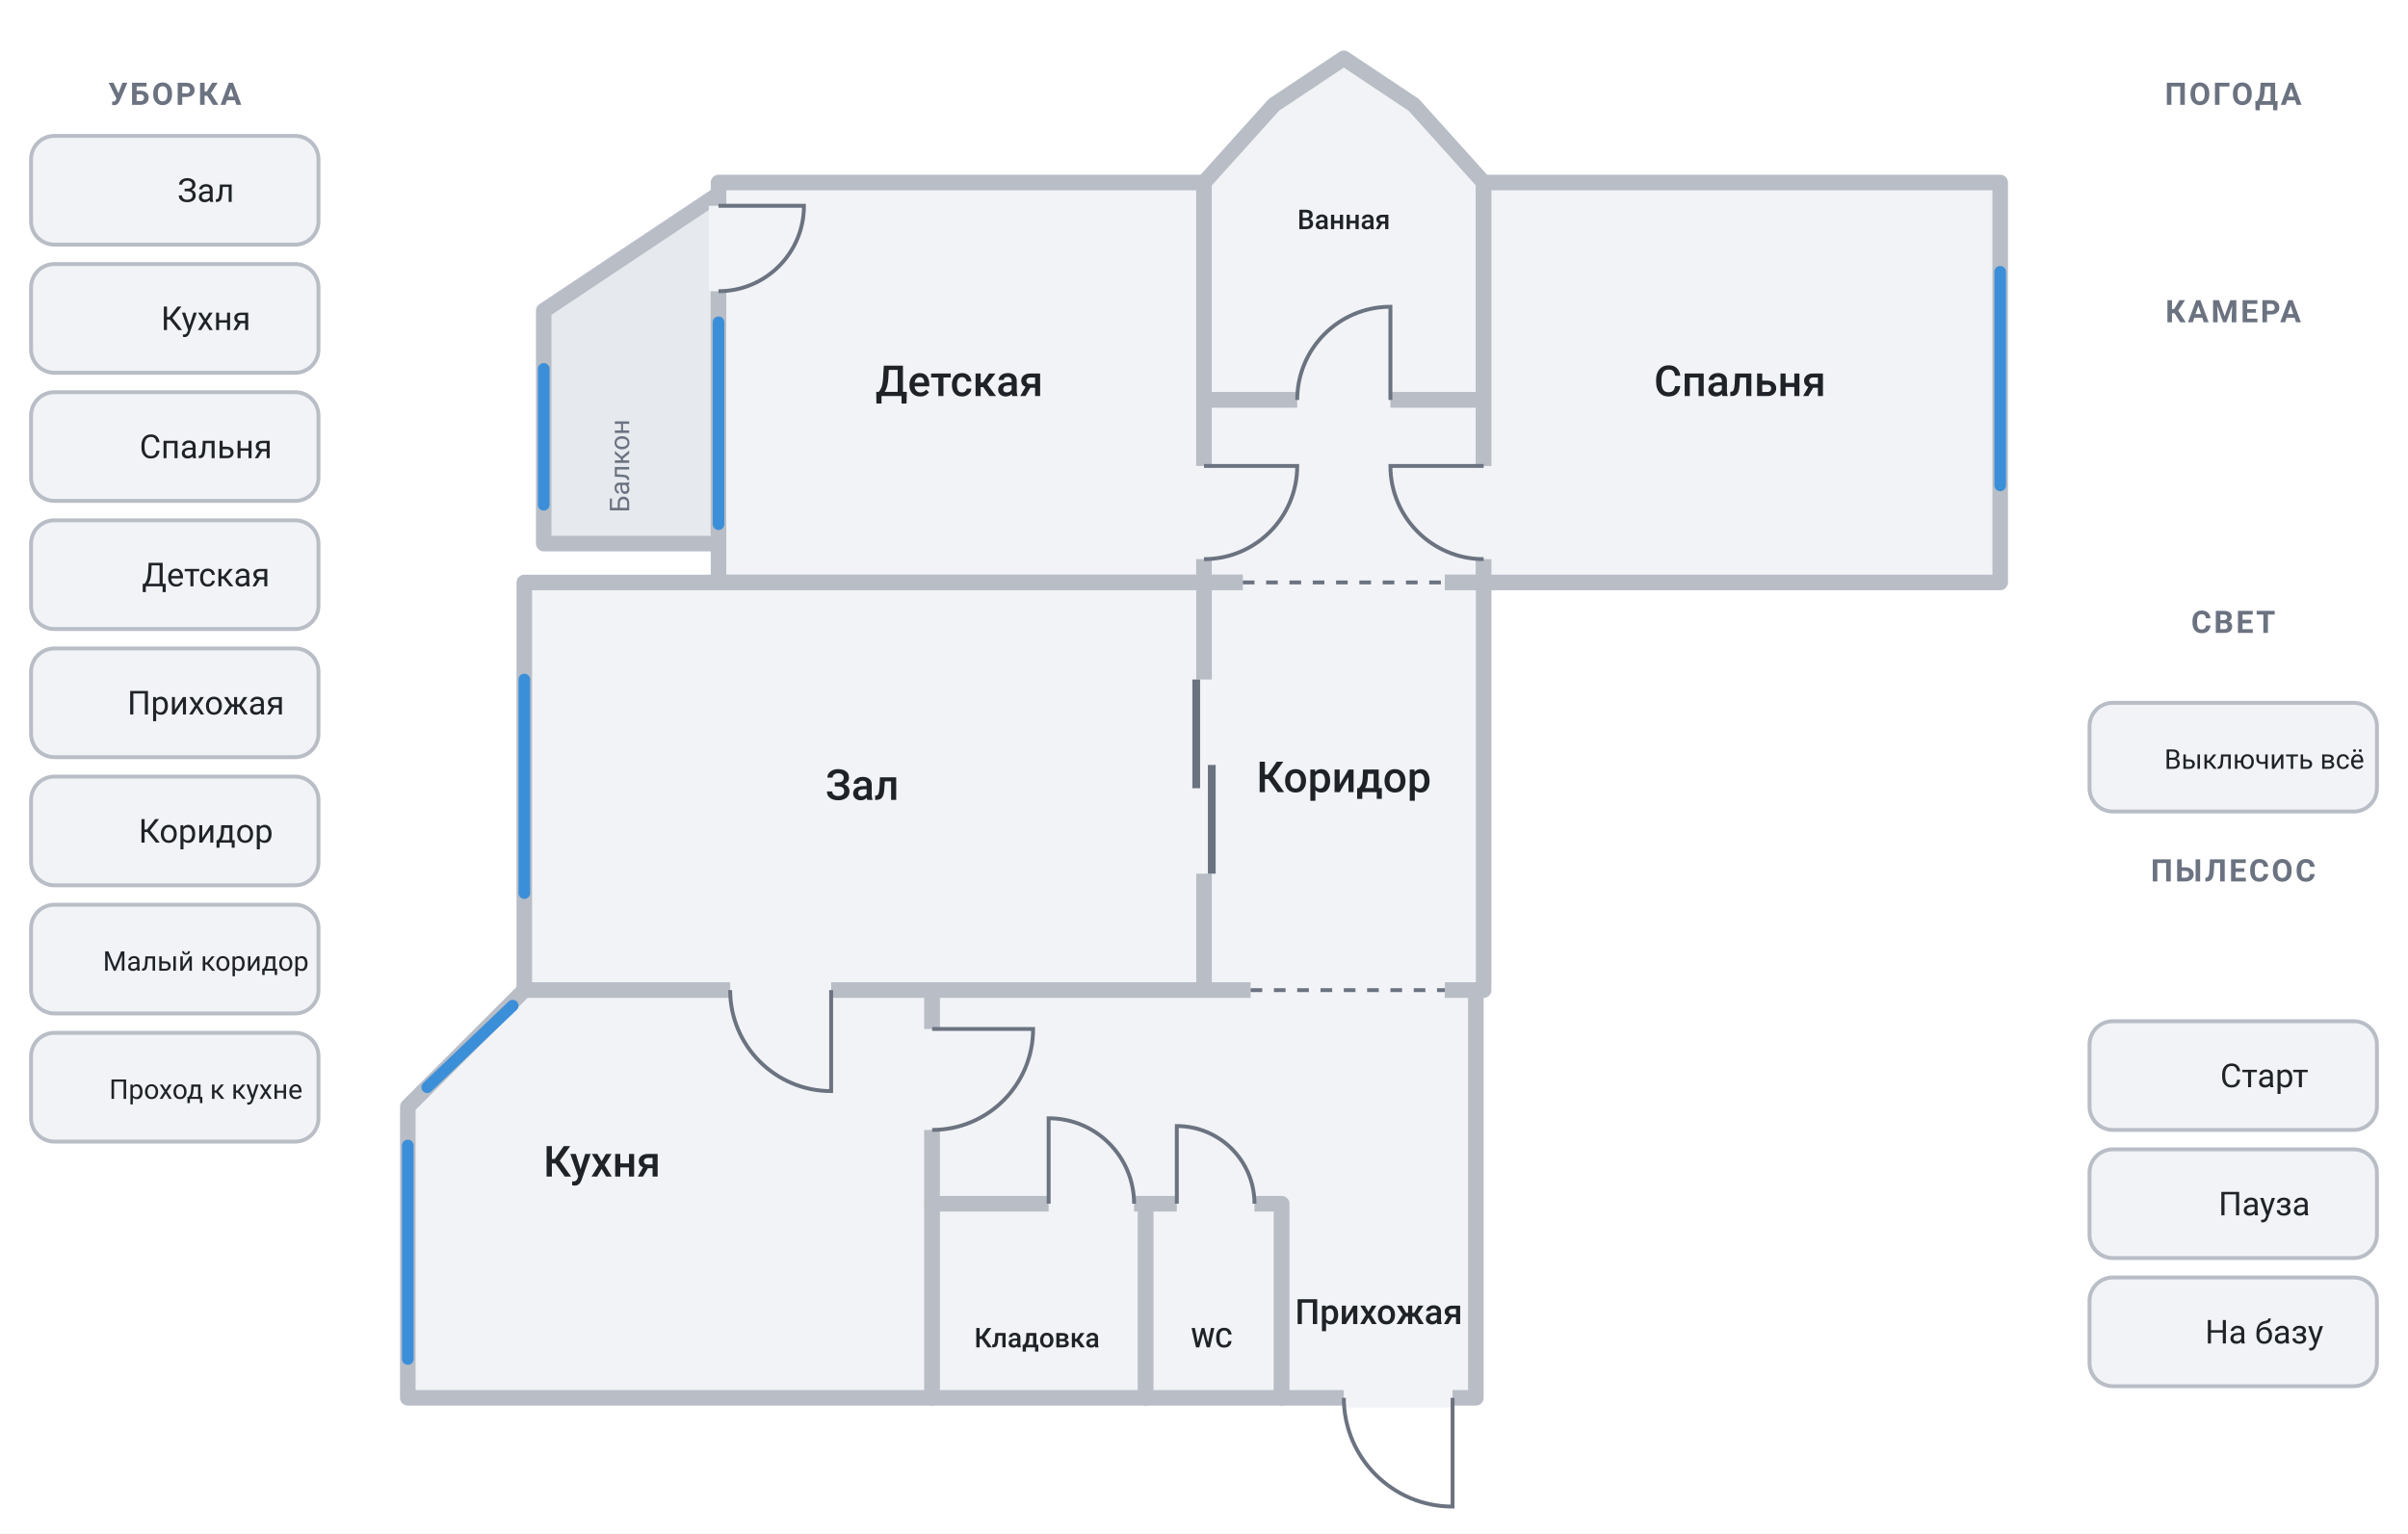
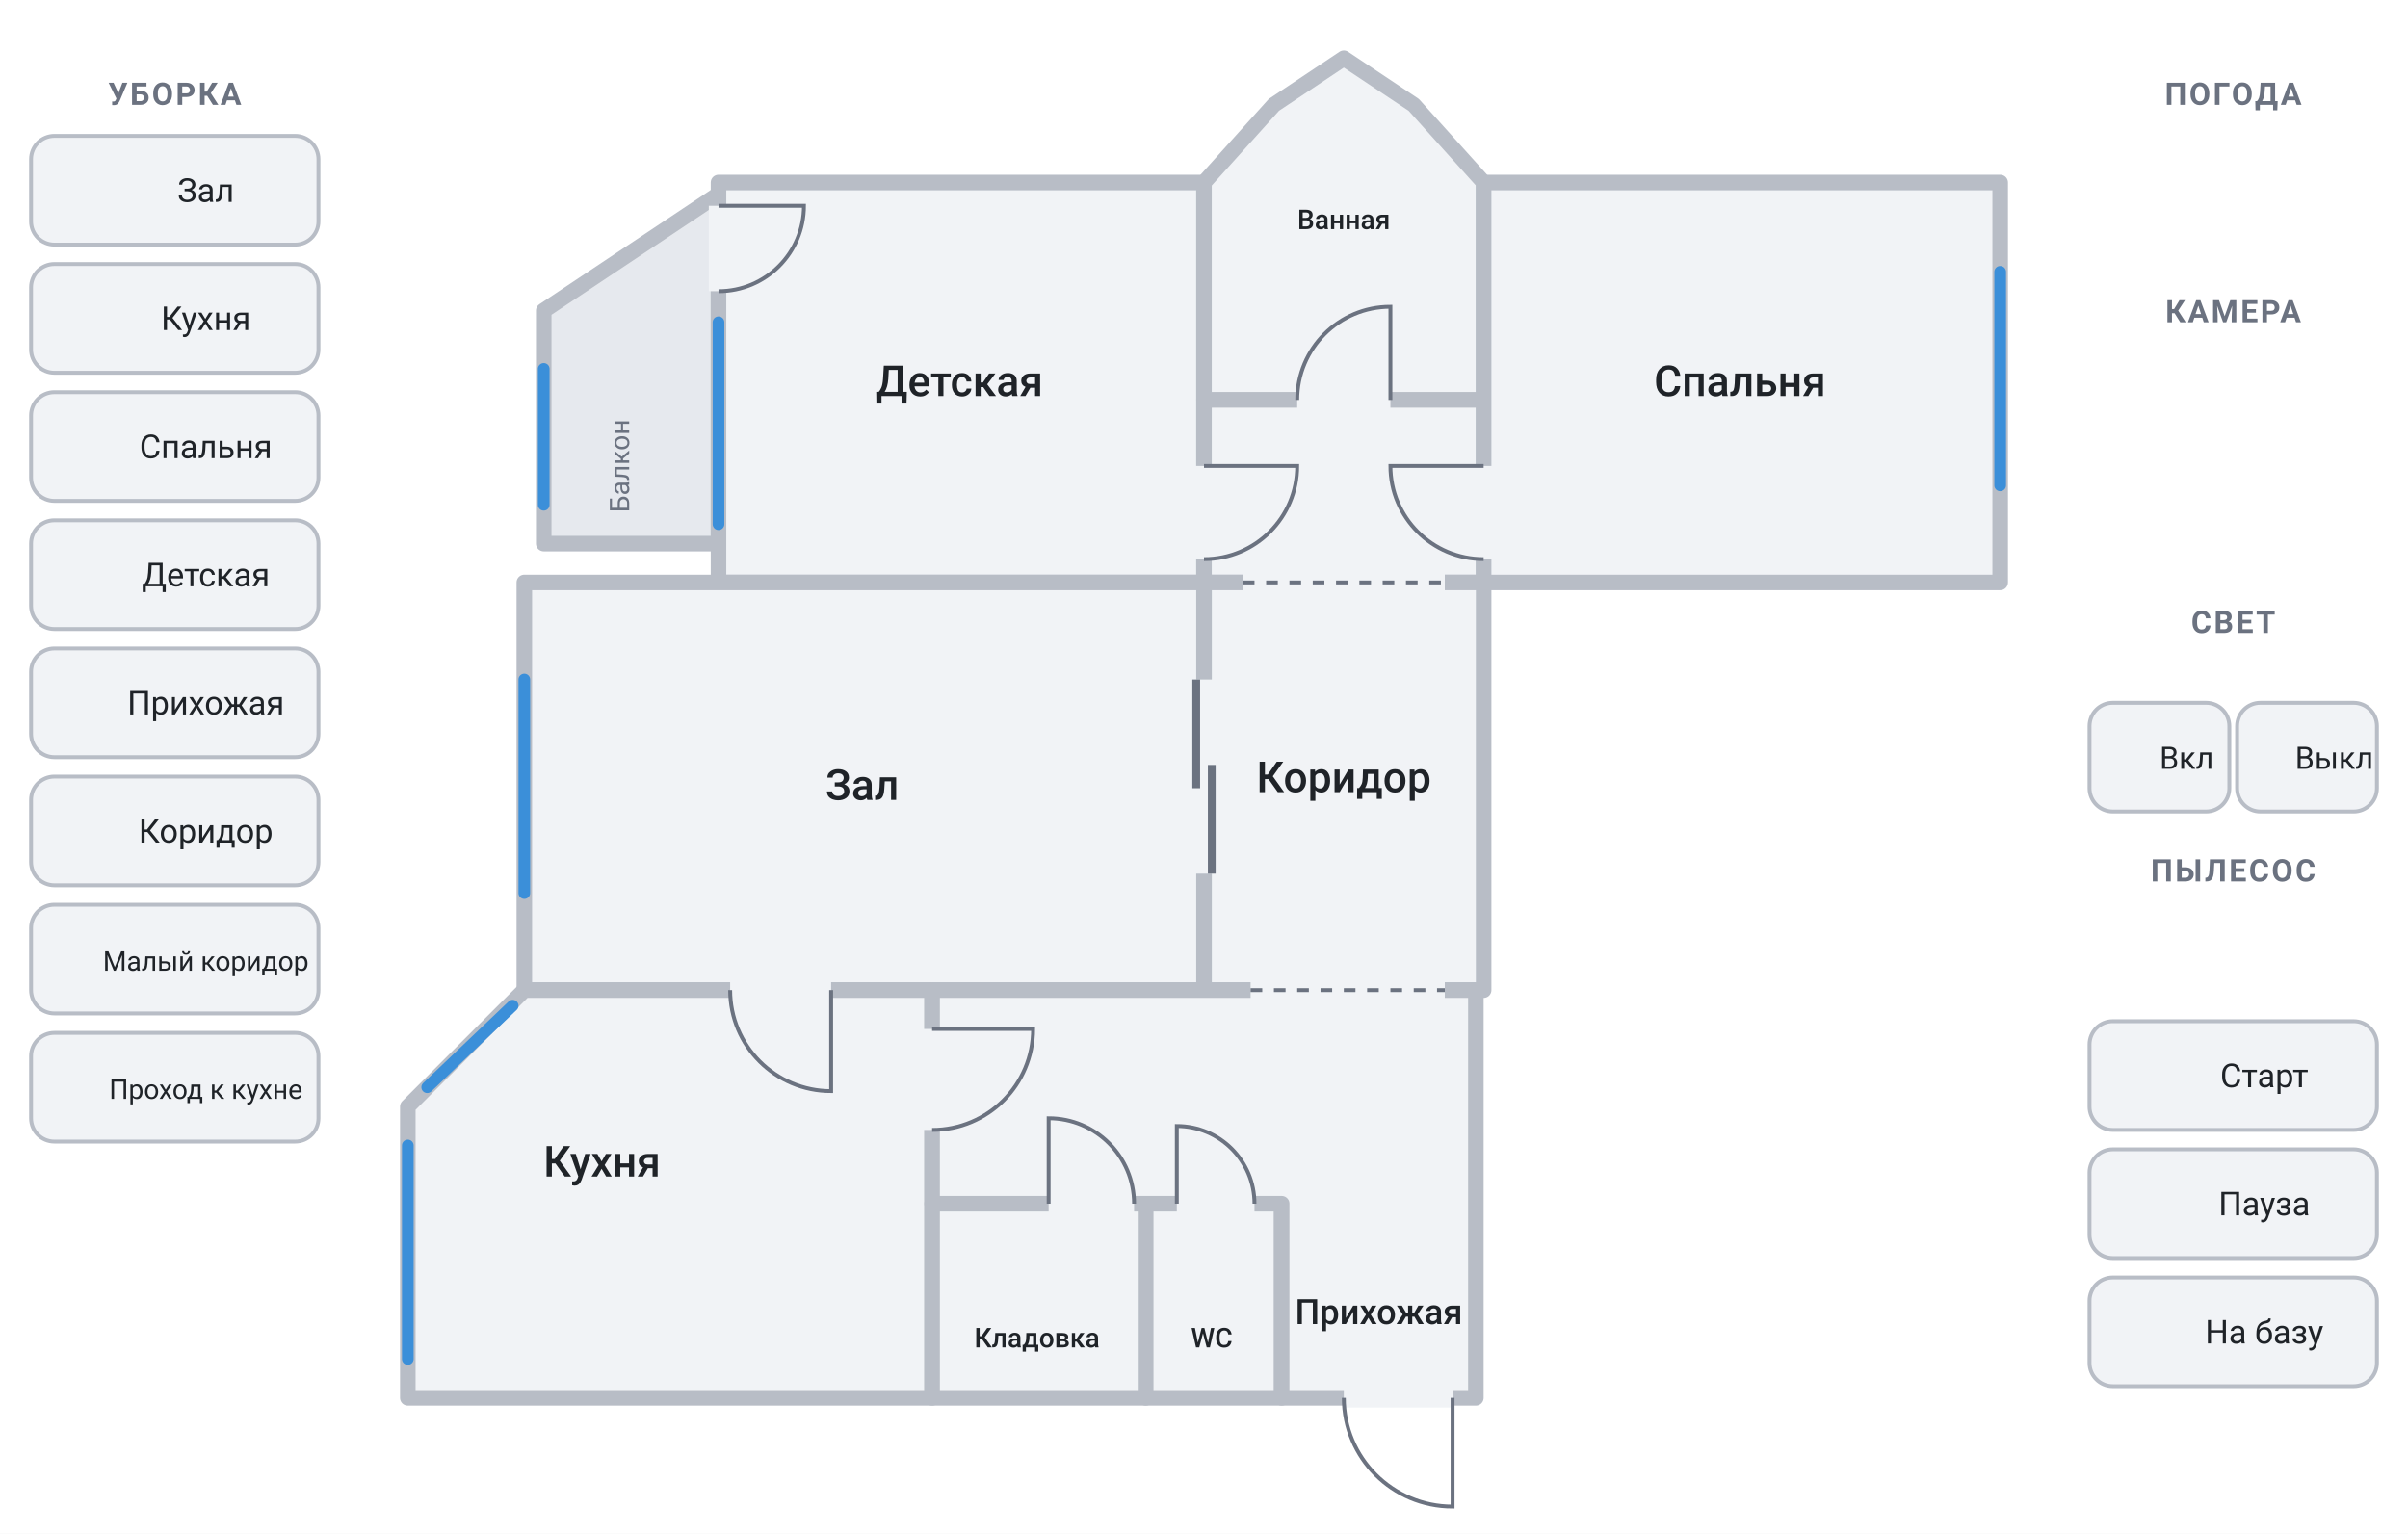
<svg xmlns="http://www.w3.org/2000/svg" viewBox="-10 465 620 395" font-family="Roboto, Segoe UI, sans-serif">
  <rect x="-10" y="465" width="620" height="395" fill="#ffffff" />
  <polygon id="balcony" points="130,545 175,515 175,605 130,605" fill="#e6e9ee" stroke="#b8bdc6" stroke-width="4" stroke-linejoin="round" />
  <polygon id="kids" points="175,512 300,512 300,615 175,615" fill="#f1f3f6" stroke="#b8bdc6" stroke-width="4" stroke-linejoin="round" />
  <polygon id="bath" points="300,512 318,492 336,480 354,492 372,512 372,568 300,568" fill="#f1f3f6" stroke="#b8bdc6" stroke-width="4" stroke-linejoin="round" />
  <polygon id="corridor2" points="300,568 372,568 372,615 300,615" fill="#f1f3f6" stroke="#b8bdc6" stroke-width="4" stroke-linejoin="round" />
  <polygon id="corridor" points="300,615 372,615 372,720 300,720" fill="#f1f3f6" stroke="#b8bdc6" stroke-width="4" stroke-linejoin="round" />
  <polygon id="bedroom" points="372,512 505,512 505,615 372,615" fill="#f1f3f6" stroke="#b8bdc6" stroke-width="4" stroke-linejoin="round" />
  <polygon id="hall" points="125,615 300,615 300,720 125,720" fill="#f1f3f6" stroke="#b8bdc6" stroke-width="4" stroke-linejoin="round" />
  <polygon id="kitchen" points="125,720 230,720 230,825 95,825 95,750" fill="#f1f3f6" stroke="#b8bdc6" stroke-width="4" stroke-linejoin="round" />
  <polygon id="storage" points="230,775 285,775 285,825 230,825" fill="#f1f3f6" stroke="#b8bdc6" stroke-width="4" stroke-linejoin="round" />
  <polygon id="wc" points="285,775 320,775 320,825 285,825" fill="#f1f3f6" stroke="#b8bdc6" stroke-width="4" stroke-linejoin="round" />
  <polygon id="entry" points="230,720 370,720 370,825 320,825 320,775 230,775" fill="#f1f3f6" stroke="#b8bdc6" stroke-width="4" stroke-linejoin="round" />
  <line x1="130" y1="560" x2="130" y2="595" stroke="#3b8fd9" stroke-width="3" stroke-linecap="round" />
  <line x1="175" y1="548" x2="175" y2="600" stroke="#3b8fd9" stroke-width="3" stroke-linecap="round" />
  <line x1="505" y1="535" x2="505" y2="590" stroke="#3b8fd9" stroke-width="3" stroke-linecap="round" />
  <line x1="125" y1="640" x2="125" y2="695" stroke="#3b8fd9" stroke-width="3" stroke-linecap="round" />
  <line x1="95" y1="760" x2="95" y2="815" stroke="#3b8fd9" stroke-width="3" stroke-linecap="round" />
  <line x1="100" y1="745" x2="122" y2="724" stroke="#3b8fd9" stroke-width="3" stroke-linecap="round" />
  <line x1="300" y1="585" x2="300" y2="609" stroke="#f1f3f6" stroke-width="5" />
  <path d="M300 585 L324 585 A24 24 0 0 1 300 609" fill="none" stroke="#6b7280" stroke-width="1" />
  <line x1="372" y1="585" x2="372" y2="609" stroke="#f1f3f6" stroke-width="5" />
  <path d="M372 585 L348 585 A24 24 0 0 0 372 609" fill="none" stroke="#6b7280" stroke-width="1" />
  <line x1="324" y1="568" x2="348" y2="568" stroke="#f1f3f6" stroke-width="5" />
  <path d="M348 568 L348 544 A24 24 0 0 0 324 568" fill="none" stroke="#6b7280" stroke-width="1" />
  <line x1="300" y1="640" x2="300" y2="690" stroke="#f1f3f6" stroke-width="5" />
  <line x1="298" y1="640" x2="298" y2="668.0" stroke="#6b7280" stroke-width="2" />
  <line x1="302" y1="662.0" x2="302" y2="690" stroke="#6b7280" stroke-width="2" />
  <line x1="230" y1="730" x2="230" y2="756" stroke="#f1f3f6" stroke-width="5" />
  <path d="M230 730 L256 730 A26 26 0 0 1 230 756" fill="none" stroke="#6b7280" stroke-width="1" />
  <line x1="260" y1="775" x2="282" y2="775" stroke="#f1f3f6" stroke-width="5" />
  <path d="M260 775 L260 753 A22 22 0 0 1 282 775" fill="none" stroke="#6b7280" stroke-width="1" />
  <line x1="293" y1="775" x2="313" y2="775" stroke="#f1f3f6" stroke-width="5" />
  <path d="M293 775 L293 755 A20 20 0 0 1 313 775" fill="none" stroke="#6b7280" stroke-width="1" />
  <line x1="336" y1="825" x2="364" y2="825" stroke="#f1f3f6" stroke-width="5" />
  <path d="M364 825 L364 853 A28 28 0 0 1 336 825" fill="none" stroke="#6b7280" stroke-width="1" />
  <line x1="175" y1="518" x2="175" y2="540" stroke="#f1f3f6" stroke-width="5" />
  <path d="M175 518 L197 518 A22 22 0 0 1 175 540" fill="none" stroke="#6b7280" stroke-width="1" />
  <line x1="310" y1="615" x2="362" y2="615" stroke="#f1f3f6" stroke-width="5" />
  <line x1="310" y1="615" x2="362" y2="615" stroke="#6b7280" stroke-width="1" stroke-dasharray="3 3" />
  <line x1="312" y1="720" x2="362" y2="720" stroke="#f1f3f6" stroke-width="5" />
  <line x1="312" y1="720" x2="362" y2="720" stroke="#6b7280" stroke-width="1" stroke-dasharray="3 3" />
  <line x1="178" y1="720" x2="204" y2="720" stroke="#f1f3f6" stroke-width="5" />
  <path d="M204 720 L204 746 A26 26 0 0 1 178 720" fill="none" stroke="#6b7280" stroke-width="1" />
  <text x="152" y="585" font-size="7" fill="#6b7280" text-anchor="middle" transform="rotate(-90 152 585)">Балкон</text>
  <text x="237" y="567" font-size="11" font-weight="500" fill="#1f2328" text-anchor="middle">Детская</text>
  <text x="336" y="524" font-size="7" font-weight="500" fill="#1f2328" text-anchor="middle">Ванная</text>
  <text x="336" y="669" font-size="11" font-weight="500" fill="#1f2328" text-anchor="middle">Коридор</text>
  <text x="438" y="567" font-size="11" font-weight="500" fill="#1f2328" text-anchor="middle">Спальня</text>
  <text x="212" y="671" font-size="11" font-weight="500" fill="#1f2328" text-anchor="middle">Зал</text>
  <text x="145" y="768" font-size="11" font-weight="500" fill="#1f2328" text-anchor="middle">Кухня</text>
  <text x="257" y="812" font-size="7" font-weight="500" fill="#1f2328" text-anchor="middle">Кладовка</text>
  <text x="302" y="812" font-size="7" font-weight="500" fill="#1f2328" text-anchor="middle">WC</text>
  <text x="345" y="806" font-size="9" font-weight="500" fill="#1f2328" text-anchor="middle">Прихожая</text>
  <text x="35" y="492" font-size="8" font-weight="600" fill="#6b7280" text-anchor="middle" letter-spacing=".6">УБОРКА</text>
  <rect x="-2" y="500" width="74" height="28" rx="6" fill="#f1f3f6" stroke="#b8bdc6" stroke-width="1" />
  <text x="43" y="517" font-size="8.5" fill="#1f2328" text-anchor="middle">Зал</text>
  <rect x="-2" y="533" width="74" height="28" rx="6" fill="#f1f3f6" stroke="#b8bdc6" stroke-width="1" />
  <text x="43" y="550" font-size="8.5" fill="#1f2328" text-anchor="middle">Кухня</text>
  <rect x="-2" y="566" width="74" height="28" rx="6" fill="#f1f3f6" stroke="#b8bdc6" stroke-width="1" />
  <text x="43" y="583" font-size="8.5" fill="#1f2328" text-anchor="middle">Спальня</text>
  <rect x="-2" y="599" width="74" height="28" rx="6" fill="#f1f3f6" stroke="#b8bdc6" stroke-width="1" />
  <text x="43" y="616" font-size="8.5" fill="#1f2328" text-anchor="middle">Детская</text>
  <rect x="-2" y="632" width="74" height="28" rx="6" fill="#f1f3f6" stroke="#b8bdc6" stroke-width="1" />
  <text x="43" y="649" font-size="8.5" fill="#1f2328" text-anchor="middle">Прихожая</text>
  <rect x="-2" y="665" width="74" height="28" rx="6" fill="#f1f3f6" stroke="#b8bdc6" stroke-width="1" />
  <text x="43" y="682" font-size="8.5" fill="#1f2328" text-anchor="middle">Коридор</text>
  <rect x="-2" y="698" width="74" height="28" rx="6" fill="#f1f3f6" stroke="#b8bdc6" stroke-width="1" />
  <text x="43" y="715" font-size="7" fill="#1f2328" text-anchor="middle">Малый коридор</text>
  <rect x="-2" y="731" width="74" height="28" rx="6" fill="#f1f3f6" stroke="#b8bdc6" stroke-width="1" />
  <text x="43" y="748" font-size="7" fill="#1f2328" text-anchor="middle">Проход к кухне</text>
  <text x="565" y="492" font-size="8" font-weight="600" fill="#6b7280" text-anchor="middle" letter-spacing=".6">ПОГОДА</text>
  <text x="565" y="548" font-size="8" font-weight="600" fill="#6b7280" text-anchor="middle" letter-spacing=".6">КАМЕРА</text>
  <text x="565" y="628" font-size="8" font-weight="600" fill="#6b7280" text-anchor="middle" letter-spacing=".6">СВЕТ</text>
-   <rect x="528" y="646" width="74" height="28" rx="6" fill="#f1f3f6" stroke="#b8bdc6" stroke-width="1" />
-   <text x="573" y="663" font-size="7" fill="#1f2328" text-anchor="middle">Выключить всё</text>
+   <rect x="528" y="646" width="36" height="28" rx="6" fill="#f1f3f6" stroke="#b8bdc6" stroke-width="1" />
+   <text x="553" y="663" font-size="8" fill="#1f2328" text-anchor="middle">Вкл</text>
+   <rect x="566" y="646" width="36" height="28" rx="6" fill="#f1f3f6" stroke="#b8bdc6" stroke-width="1" />
+   <text x="591" y="663" font-size="8" fill="#1f2328" text-anchor="middle">Выкл</text>
  <text x="565" y="692" font-size="8" font-weight="600" fill="#6b7280" text-anchor="middle" letter-spacing=".6">ПЫЛЕСОС</text>
  <rect x="528" y="728" width="74" height="28" rx="6" fill="#f1f3f6" stroke="#b8bdc6" stroke-width="1" />
  <text x="573" y="745" font-size="8.5" fill="#1f2328" text-anchor="middle">Старт</text>
  <rect x="528" y="761" width="74" height="28" rx="6" fill="#f1f3f6" stroke="#b8bdc6" stroke-width="1" />
  <text x="573" y="778" font-size="8.5" fill="#1f2328" text-anchor="middle">Пауза</text>
  <rect x="528" y="794" width="74" height="28" rx="6" fill="#f1f3f6" stroke="#b8bdc6" stroke-width="1" />
  <text x="573" y="811" font-size="8.5" fill="#1f2328" text-anchor="middle">На базу</text>
</svg>
